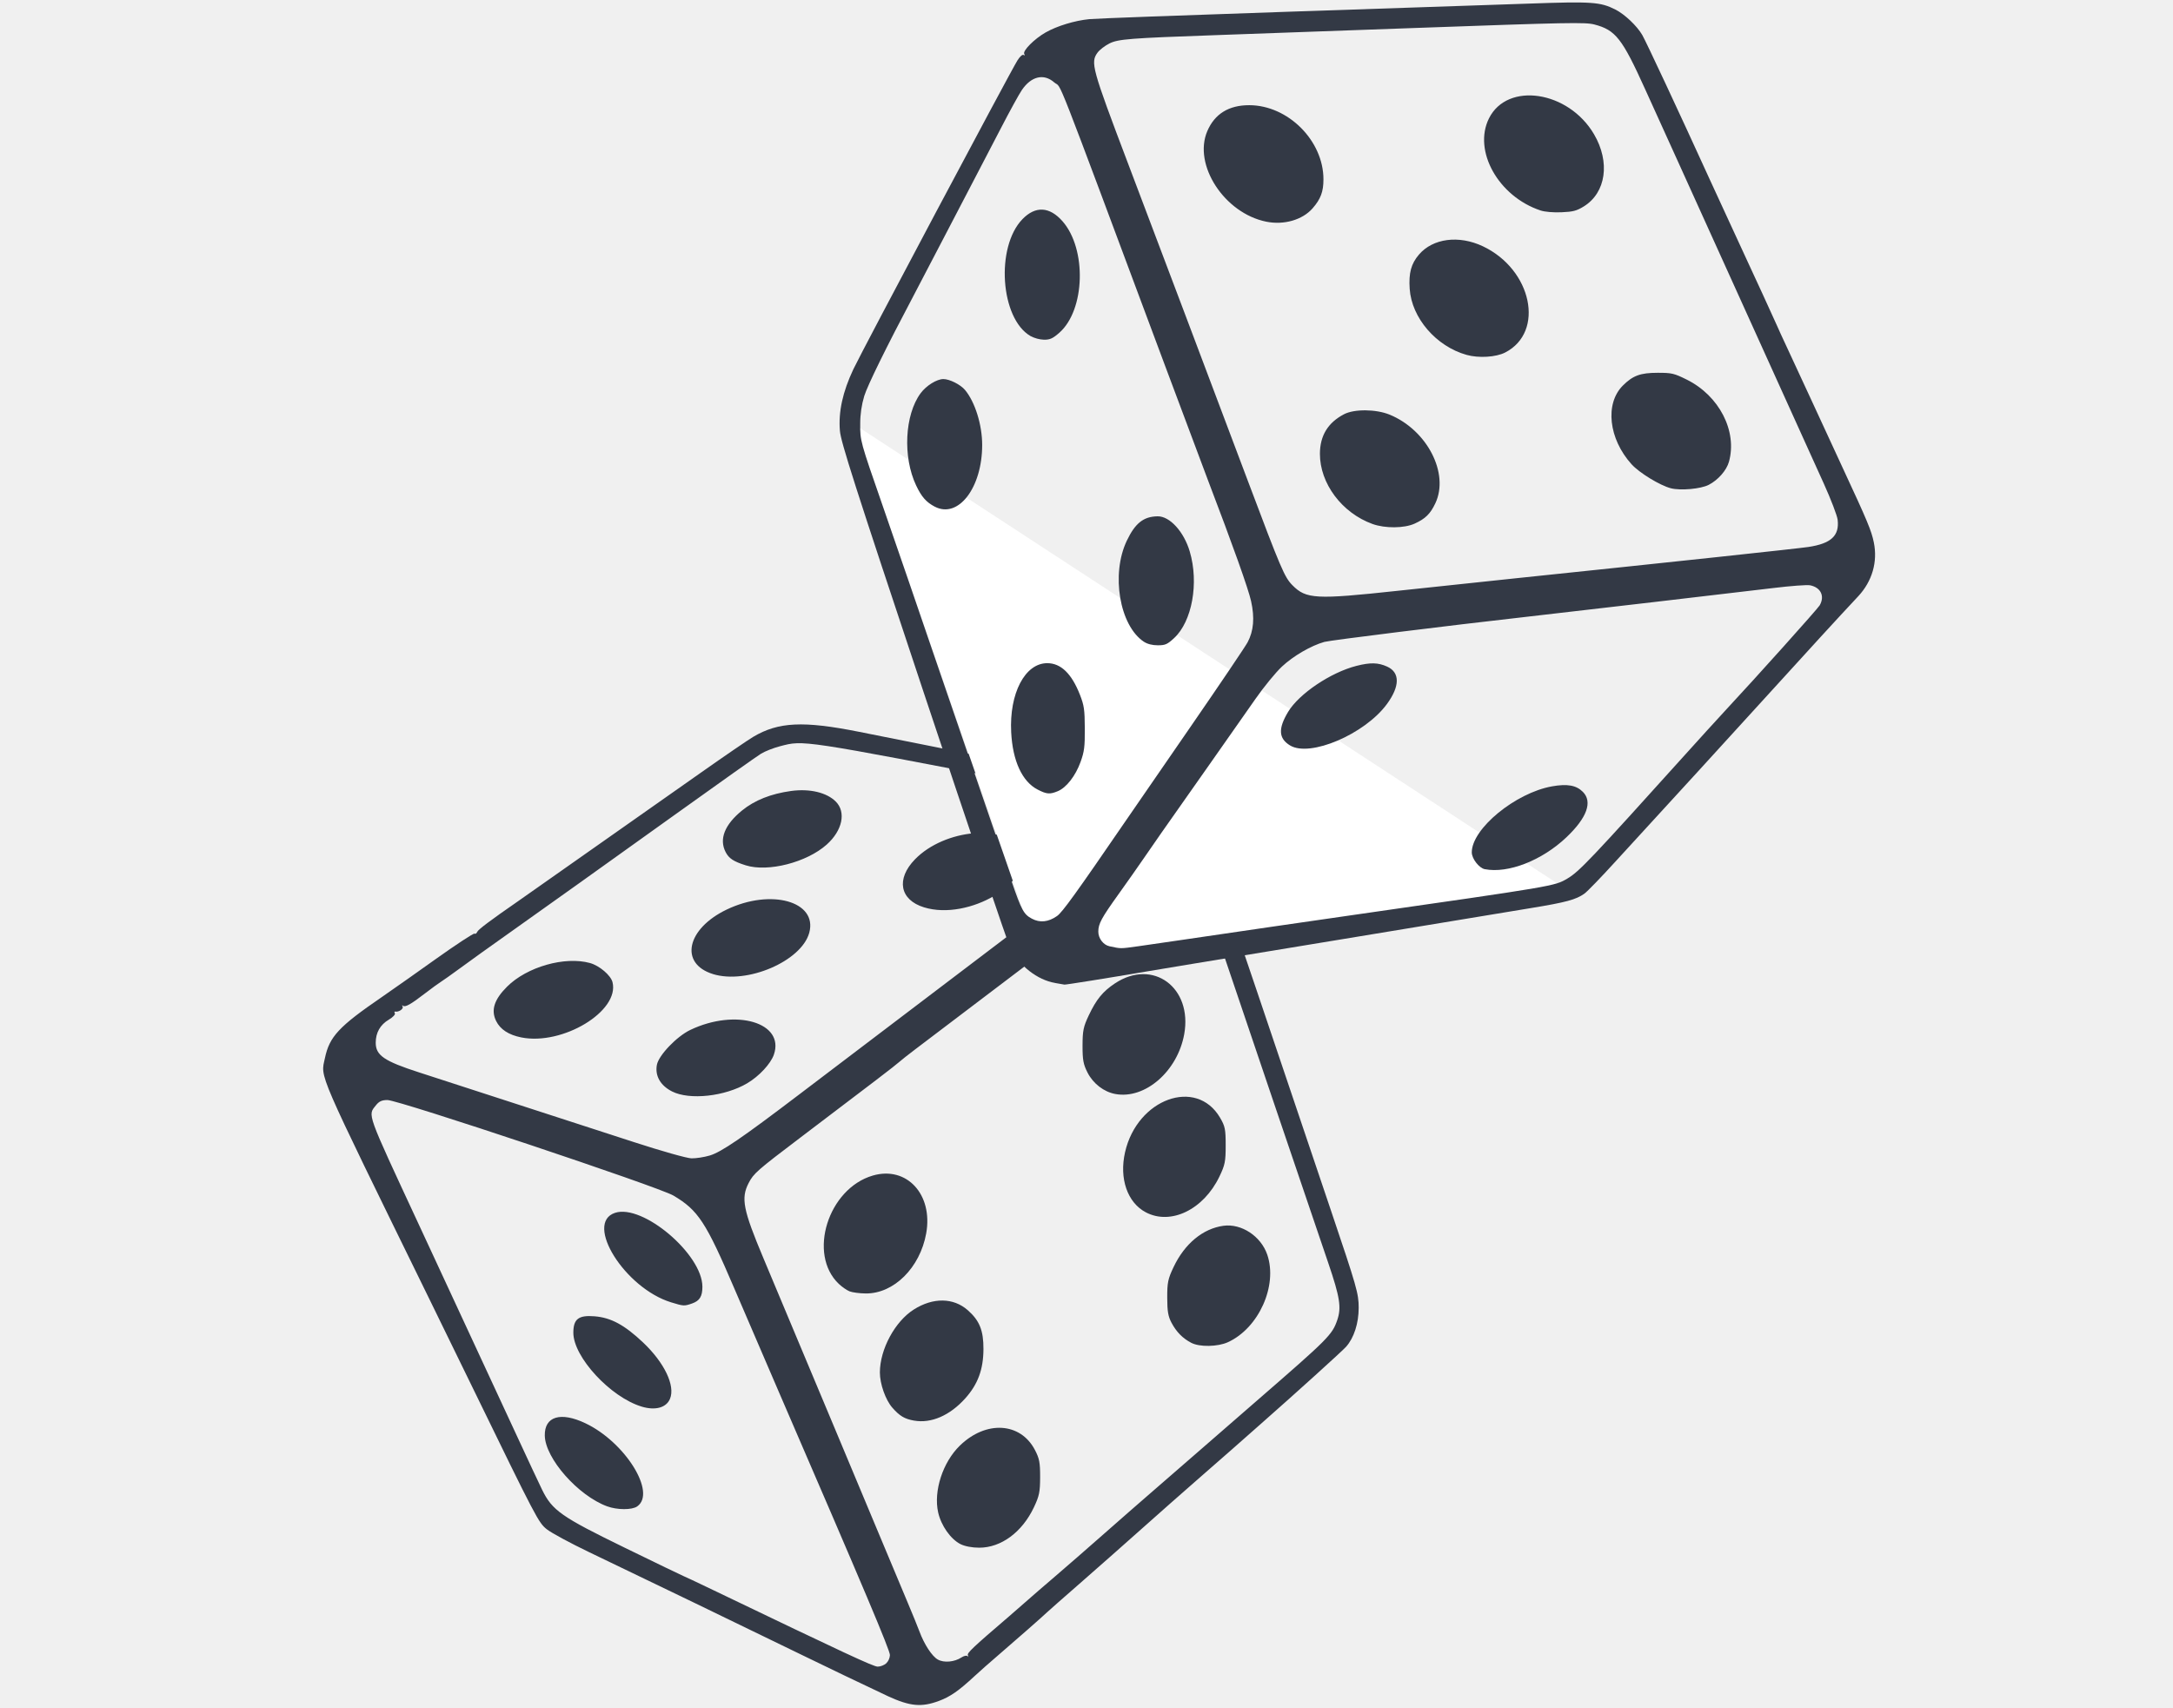
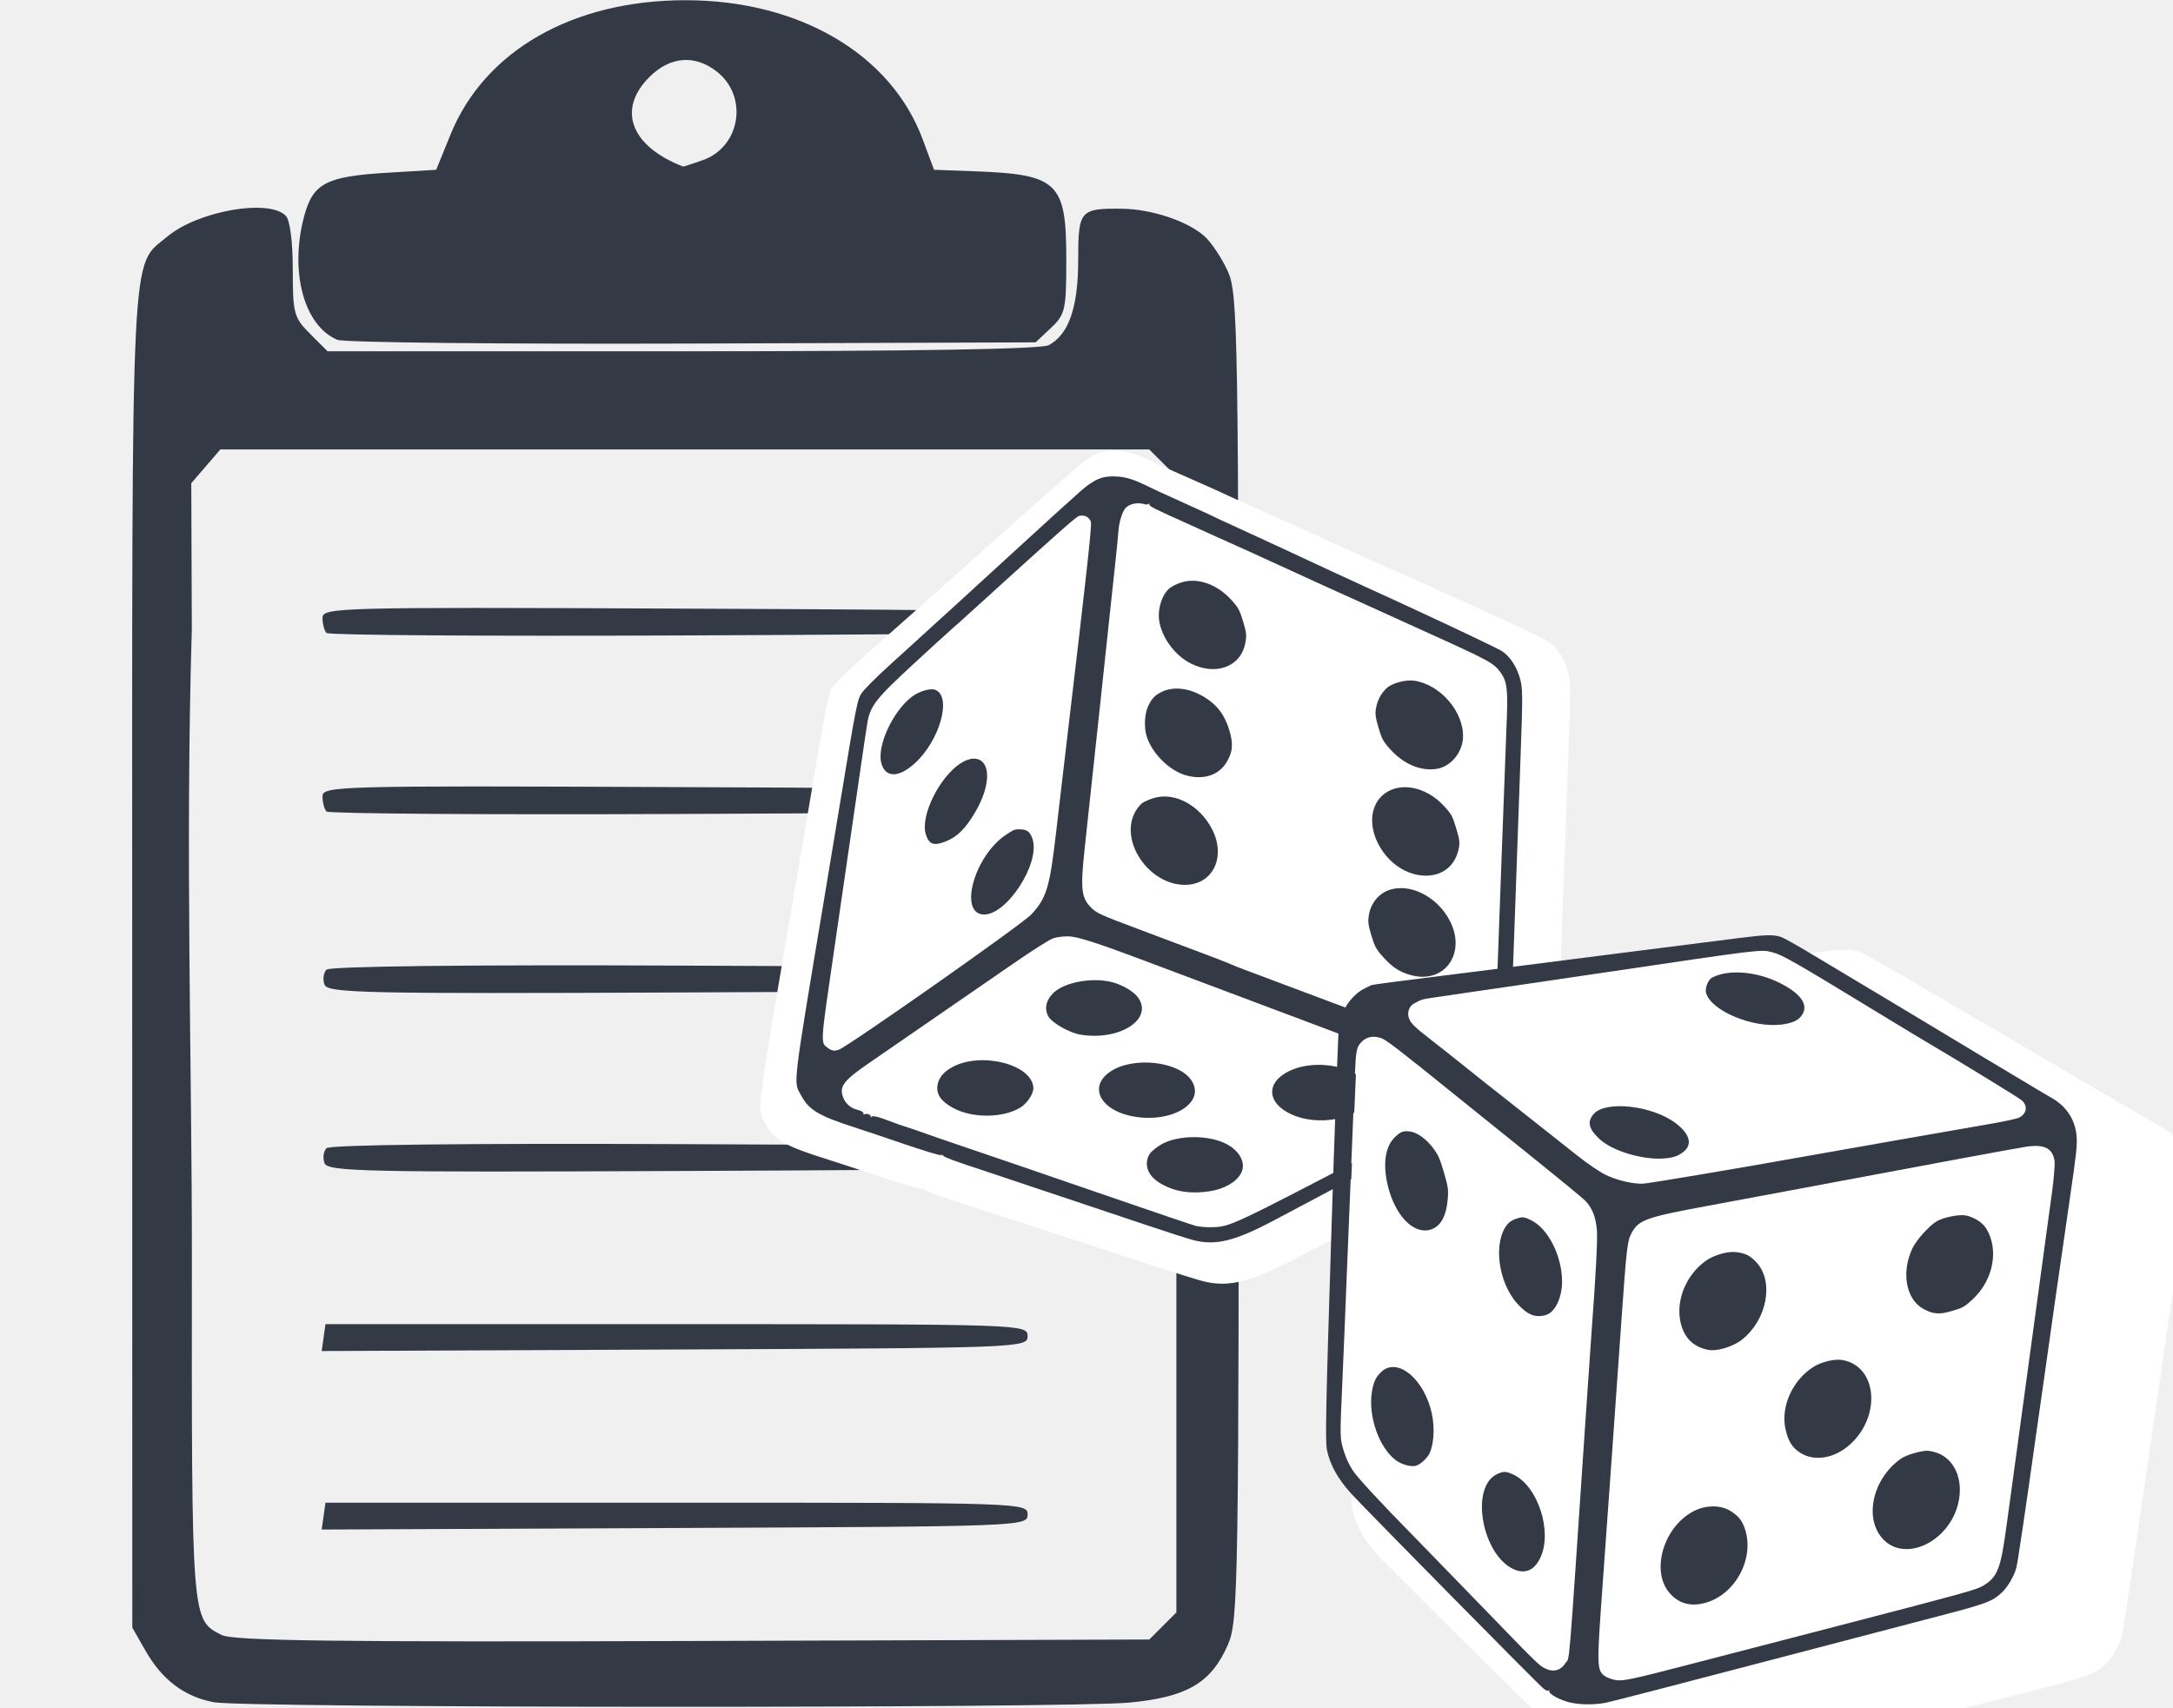
<svg xmlns="http://www.w3.org/2000/svg" width="504" height="395.995" viewBox="0 0 133.35 104.774">
-   <path d="M54.489 104.088a463.866 463.866 0 0 1-5.321-2.55 2638.808 2638.808 0 0 0-13.034-6.297c-1.145-.55-2.304-1.177-2.575-1.392-.51-.404-.63-.63-4.534-8.649a3778.63 3778.63 0 0 0-2.689-5.506c-7.006-14.314-6.659-13.514-6.397-14.76.277-1.32.853-1.939 3.48-3.74a314.33 314.33 0 0 0 3.295-2.322c1.266-.902 2.348-1.612 2.404-1.578.055.034.13-.013.165-.105.054-.142.797-.7 2.498-1.878.498-.344 8.011-5.627 11.261-7.918 1.43-1.007 2.863-1.988 3.186-2.179 1.542-.913 3.066-.986 6.466-.31 12.487 2.479 18.245 3.696 18.825 3.98 1.014.495 1.943 1.524 2.459 2.722.116.271 1.508 4.335 3.092 9.031l4.595 13.612c1.6 4.738 1.714 5.135 1.713 6.002 0 .955-.288 1.848-.773 2.395-.236.266-3.052 2.814-5.217 4.72a549.394 549.394 0 0 1-3.657 3.214c-1.089.95-2.732 2.4-3.65 3.22-.92.822-2.59 2.297-3.713 3.279-1.123.981-2.07 1.815-2.104 1.852-.11.119-2.138 1.902-3.031 2.665-.477.407-1.117.973-1.423 1.257-.972.903-1.489 1.264-2.182 1.523-1.077.403-1.772.34-3.14-.288zm-.103-2.016a.783.783 0 0 0 .226-.506c0-.298-1.494-3.838-6.804-16.118-.897-2.076-2.131-4.944-2.742-6.373-1.747-4.085-2.224-4.812-3.744-5.71-.9-.53-16.858-5.86-17.547-5.86-.341 0-.515.08-.709.326-.5.635-.613.322 2.651 7.346a6899.88 6899.88 0 0 1 6 12.931c.66 1.43 1.358 2.92 1.551 3.314.624 1.272 1.173 1.656 5.09 3.565 1.942.947 3.548 1.722 3.567 1.722.02 0 .863.397 1.875.884 8.09 3.886 9.797 4.68 10.06 4.682.165.001.402-.09.526-.203zm-17.13-9.635c-1.784-.656-3.796-2.938-3.824-4.339-.024-1.181.97-1.483 2.495-.757 2.44 1.16 4.371 4.264 3.176 5.101-.322.226-1.225.223-1.846-.005zm2.118-6.12c-1.912-.577-4.19-3.042-4.19-4.532 0-.842.317-1.088 1.301-1.009 1.01.081 1.838.529 2.98 1.608 1.307 1.237 1.984 2.651 1.651 3.454-.227.549-.9.734-1.742.48zm1.812-6.397c-2.84-.867-5.346-4.865-3.443-5.493 1.697-.56 5.361 2.54 5.361 4.536 0 .592-.168.864-.635 1.027-.48.167-.514.166-1.283-.07zm17.816 21.79c.149-.097.317-.134.373-.083.057.051.067.03.022-.048-.074-.13.28-.465 2.509-2.375.37-.318.899-.779 1.175-1.025.277-.247.953-.831 1.503-1.3a321.71 321.71 0 0 0 3.039-2.645c1.12-.987 2.394-2.1 2.829-2.475.435-.375 1.964-1.702 3.396-2.95l3.286-2.858c4.396-3.814 4.619-4.038 4.93-4.946.262-.766.162-1.402-.548-3.487a8946.454 8946.454 0 0 1-6.417-18.923c-.699-2.076-1.394-4.06-1.545-4.41-.358-.828-.843-1.285-1.453-1.367-.598-.08-.808.06-5.362 3.542a1314.57 1314.57 0 0 1-6.645 5.054c-2.34 1.78-3.267 2.482-3.935 2.984-.408.308-.854.66-.99.782-.244.22-1.572 1.236-6.018 4.603-2.704 2.049-2.906 2.226-3.212 2.821-.478.93-.34 1.632.913 4.615l2.1 5.011 2.257 5.383c.458 1.09 1.53 3.65 2.382 5.693.852 2.041 1.796 4.297 2.099 5.011.302.715.63 1.52.73 1.79.293.798.775 1.535 1.135 1.735.378.21 1.016.151 1.447-.131zm-.055-6.95c-.609-.307-1.194-1.137-1.376-1.952-.292-1.306.283-3.076 1.332-4.096 1.602-1.557 3.716-1.436 4.605.263.276.527.323.773.321 1.67-.002.915-.052 1.156-.383 1.856-.723 1.525-2.01 2.475-3.354 2.475-.434 0-.884-.085-1.145-.217zm-2.85-7.582c-.587-.103-.886-.28-1.339-.796-.416-.474-.765-1.463-.763-2.163.005-1.42.924-3.124 2.081-3.858 1.182-.75 2.429-.735 3.31.038.724.636.97 1.244.965 2.388-.005 1.253-.343 2.165-1.12 3.03-.942 1.048-2.084 1.544-3.134 1.36zm17.015-4.77c-.533-.278-.914-.663-1.217-1.23-.21-.393-.265-.71-.266-1.546-.002-.924.045-1.152.387-1.872.681-1.438 1.8-2.365 3.063-2.539 1.101-.15 2.295.634 2.686 1.765.657 1.903-.518 4.519-2.417 5.382-.622.282-1.731.302-2.236.039zm-20.975-3.162c-.17-.068-.467-.273-.66-.457-1.925-1.823-.661-5.851 2.085-6.65 2.08-.604 3.707 1.16 3.275 3.552-.38 2.107-1.985 3.701-3.71 3.684-.374-.003-.82-.062-.99-.13zm18.18-4.85c-1.133-.595-1.644-2.073-1.276-3.69.745-3.276 4.372-4.597 5.828-2.121.31.529.347.707.347 1.704 0 .993-.042 1.2-.387 1.918-.972 2.022-2.978 2.995-4.513 2.189zm-1.87-7.261c-.706-.13-1.36-.633-1.708-1.313-.259-.508-.309-.778-.307-1.658.002-.915.052-1.157.383-1.856.462-.98.866-1.472 1.61-1.964 2.324-1.54 4.766.256 4.246 3.123-.413 2.276-2.402 4.003-4.224 3.668zM43.554 70.91c.71-.211 1.974-1.074 5.516-3.767 4.2-3.194 5.853-4.448 8.822-6.696 1.565-1.186 3.799-2.88 4.964-3.767 1.165-.886 3.175-2.41 4.466-3.387 1.292-.977 2.44-1.932 2.553-2.123.424-.716.162-1.484-.615-1.809-.23-.095-2.853-.644-5.831-1.218-14.374-2.772-14.1-2.73-15.559-2.35-.401.104-.928.311-1.17.46-.242.148-2.612 1.826-5.266 3.73a2944.658 2944.658 0 0 1-11.898 8.49c-.147.101-.722.518-1.28.927-.557.408-1.107.798-1.222.866-.114.068-.541.38-.948.692-.89.686-1.231.875-1.362.757-.054-.048-.061-.024-.017.054.078.136-.242.354-.452.308-.056-.013-.067.034-.024.104.043.07-.122.244-.367.389-.531.313-.807.798-.807 1.418 0 .776.516 1.129 2.67 1.824a6415.445 6415.445 0 0 1 13.17 4.273c1.667.543 3.258.993 3.535.998.277.006.782-.072 1.122-.173zm-2.31-3.931c-.716-.361-1.06-.962-.933-1.634.11-.587 1.216-1.743 2.05-2.142 2.796-1.337 5.805-.45 5.13 1.513-.193.562-.906 1.329-1.638 1.761-1.368.809-3.534 1.045-4.61.502zm-9.258-3.317c-.774-.156-1.286-.491-1.542-1.01-.326-.664-.12-1.311.669-2.1 1.218-1.22 3.549-1.884 5.096-1.454.575.16 1.274.754 1.379 1.174.446 1.778-3.062 3.9-5.602 3.39zm11.758-3.89c-2.068-.645-1.609-2.777.851-3.956 2.72-1.303 5.584-.501 5.068 1.418-.472 1.75-3.83 3.19-5.92 2.539zm12.96-4.092c-1.488-.458-1.729-1.738-.555-2.946 1.825-1.877 5.613-2.202 6.42-.55.94 1.922-3.12 4.342-5.865 3.496zm-10.94-2.578c-.754-.238-1.031-.42-1.236-.815-.41-.794-.06-1.68 1.008-2.55.775-.631 1.774-1.028 3.013-1.198 1.14-.155 2.182.092 2.74.65.647.647.408 1.778-.556 2.639-1.227 1.096-3.6 1.704-4.968 1.274z" fill="#333945" stroke-width=".109" />
-   <path d="M52.415 26.035l11.429 32.882 32.48-4.21z" fill="#fff" stroke-width=".265" />
-   <path d="M64.747 60.32c-1.088-.183-2.202-1.054-2.752-2.152-.147-.292-2.542-7.365-5.325-15.718-4.244-12.744-5.07-15.32-5.128-16.015-.098-1.162.17-2.386.827-3.779.535-1.135 9.599-18.193 10.066-18.945.152-.243.309-.383.38-.339.079.048.093.026.04-.06-.116-.187.62-.927 1.31-1.32.704-.4 1.787-.73 2.69-.818.39-.039 5.817-.24 12.059-.449C85.156.517 91.881.29 93.859.22c3.837-.136 4.352-.1 5.27.365.573.29 1.32.996 1.649 1.558.234.4 2.26 4.737 4.18 8.948.316.693 1.351 2.938 2.3 4.989a417.5 417.5 0 0 1 1.811 3.947c.048.121.32.713.603 1.316.284.603.935 2.01 1.448 3.125.512 1.116 1.402 3.04 1.976 4.277 1.508 3.244 1.747 3.817 1.895 4.542.243 1.194-.099 2.378-.952 3.298l-1.071 1.151c-.366.392-1.874 2.04-3.351 3.664-4.006 4.399-7.637 8.375-8.271 9.056-.31.332-1.289 1.402-2.178 2.378-.888.977-1.76 1.878-1.936 2.004-.52.37-1.124.534-3.282.887-1.123.184-5.916.975-10.65 1.757-4.734.782-9.224 1.522-9.978 1.642-.754.121-2.086.342-2.96.492-2.35.4-4.974.82-5.041.806-.032-.008-.29-.052-.574-.1zm5.066-2.247c.271-.038 1.48-.213 2.686-.39 3.874-.57 7.38-1.08 10.472-1.524 12.506-1.794 12.42-1.78 13.21-2.243.727-.427 1.407-1.143 7.393-7.784a301.11 301.11 0 0 1 2.358-2.59c1.789-1.918 5.62-6.188 5.737-6.395.323-.567.069-1.098-.59-1.23-.182-.036-1.19.038-2.24.166-1.758.214-12.784 1.5-15.067 1.757-4.965.56-12.148 1.451-12.5 1.551-.823.232-1.907.863-2.602 1.513-.382.357-1.112 1.248-1.623 1.981-.511.734-1.793 2.56-2.848 4.06-3.167 4.5-3.32 4.718-3.984 5.689-.352.514-1.048 1.505-1.548 2.202-1.082 1.51-1.267 1.85-1.267 2.337 0 .413.31.817.689.897.711.152.647.152 1.724.002zm21.304-4.734c-.35-.068-.799-.648-.799-1.033 0-1.448 2.673-3.647 4.921-4.05.937-.167 1.49-.07 1.894.335.612.611.255 1.595-1.014 2.797-1.5 1.42-3.57 2.228-5.002 1.95zm-11.95-7.594c-.706-.43-.74-1.028-.12-2.06.67-1.113 2.612-2.42 4.194-2.823.857-.218 1.33-.206 1.885.045.794.361.787 1.208-.02 2.304-1.357 1.844-4.718 3.278-5.938 2.534zm-14.303 10.47c.33-.232 1.135-1.347 4.273-5.924.454-.664 2.254-3.275 4-5.804 1.744-2.529 3.286-4.812 3.425-5.073.371-.698.44-1.503.213-2.524-.166-.753-1.11-3.4-2.63-7.379a1893.6 1893.6 0 0 1-2.671-7.127c-7.04-18.86-6.262-16.873-6.778-17.326-.64-.563-1.411-.382-1.988.467-.174.256-.75 1.305-1.28 2.33a563.258 563.258 0 0 1-1.484 2.85c-.286.544-1.174 2.246-1.973 3.784-.8 1.538-1.663 3.19-1.918 3.673-1.661 3.137-2.811 5.478-3.017 6.14a5.893 5.893 0 0 0-.247 1.7c-.01 1.04-.007 1.055 1.4 5.1.462 1.326 1.15 3.325 1.532 4.44.38 1.116.972 2.843 1.314 3.838l1.317 3.838a20490.95 20490.95 0 0 0 3.727 10.865c.607 1.773.743 2.024 1.239 2.29.496.267 1.012.214 1.546-.158zm-1.186-7.761c-.95-.49-1.535-1.754-1.625-3.52-.123-2.384.846-4.238 2.213-4.238.835 0 1.498.64 2.005 1.936.258.66.294.91.3 2.066.006 1.133-.03 1.42-.262 2.063-.307.85-.866 1.57-1.393 1.79-.49.204-.68.19-1.238-.097zm6.522-9.07c-1.496-.987-2.032-4.143-1.053-6.2.515-1.081 1.029-1.488 1.894-1.5.743-.01 1.61.939 1.97 2.158.573 1.932.144 4.298-.963 5.319-.417.384-.54.438-1 .438-.333 0-.64-.078-.848-.216zm-12.833-8.29c-.526-.275-.814-.601-1.148-1.306-.828-1.746-.702-4.33.275-5.655.345-.468.992-.87 1.398-.871.377-.001 1.05.337 1.324.664.618.737 1.057 2.143 1.057 3.38 0 2.627-1.465 4.537-2.906 3.787zm5.867-10.474c-1.85-1.078-2.147-5.466-.486-7.175.795-.818 1.658-.772 2.453.13 1.499 1.703 1.394 5.446-.191 6.842-.404.355-.572.431-.942.43a1.958 1.958 0 0 1-.834-.227zm22.51 15.638c1.943-.21 5.185-.554 7.206-.764 9.82-1.022 17.343-1.827 18.02-1.928 1.4-.21 1.916-.688 1.8-1.672-.03-.255-.412-1.253-.849-2.218l-1.59-3.51c-.439-.964-2.091-4.615-3.673-8.113a4480.834 4480.834 0 0 0-3.725-8.224 1806.11 1806.11 0 0 1-1.976-4.355c-1.41-3.117-1.814-3.632-3.115-3.971-.556-.145-1.632-.124-10.951.212l-12.253.44c-5.305.187-6.02.242-6.556.512-.278.14-.607.393-.73.563-.44.606-.35.94 1.857 6.763 2.368 6.251 4.64 12.27 7.363 19.504 2.043 5.43 2.255 5.927 2.742 6.418.841.85 1.434.882 6.43.343zm-1.515-4.102c-1.879-.677-3.236-2.49-3.23-4.314.005-1.108.49-1.903 1.477-2.421.628-.33 1.965-.318 2.798.023 2.301.942 3.675 3.602 2.81 5.438-.309.653-.612.951-1.275 1.252-.638.289-1.81.299-2.58.022zm18.306-2.193c-.67-.173-1.937-.947-2.413-1.475-1.407-1.558-1.645-3.715-.534-4.826.617-.616 1.076-.785 2.14-.785.864 0 1.004.033 1.776.415 1.997.987 3.119 3.165 2.597 5.044-.146.528-.669 1.124-1.244 1.418-.489.251-1.727.362-2.322.209zM90 21.778c-1.87-.524-3.372-2.268-3.492-4.054-.066-.972.088-1.54.569-2.101.854-.998 2.446-1.206 3.919-.511 3.015 1.421 3.823 5.259 1.373 6.519-.562.29-1.626.356-2.369.147zm-12.292-8.174c-2.574-.519-4.508-3.493-3.618-5.562.455-1.057 1.321-1.59 2.576-1.587 2.379.006 4.55 2.177 4.55 4.548 0 .762-.17 1.214-.67 1.785-.623.709-1.756 1.034-2.838.816zm16.832-.688c-2.59-.859-4.158-3.661-3.166-5.653 1.129-2.263 4.88-1.696 6.446.975 1.004 1.713.739 3.584-.628 4.43-.438.27-.66.328-1.368.358-.506.021-1.022-.023-1.284-.11z" fill="#333945" stroke-width=".103" />
+   <path d="M13.104 104.457c-1.8-.348-3.152-1.369-4.17-3.15l-.815-1.426-.006-41c-.007-44.816-.121-42.448 2.147-44.357 1.866-1.57 6.217-2.344 7.268-1.293.267.267.438 1.564.438 3.315 0 2.692.068 2.944 1.067 3.943l1.068 1.068h21.778c14.24 0 22.022-.13 22.481-.376 1.229-.658 1.806-2.328 1.806-5.227 0-3.049.105-3.172 2.677-3.145 1.814.019 4.019.752 5.067 1.684.417.37 1.06 1.33 1.428 2.134.638 1.39.671 3.448.679 42.122.008 38.966-.02 40.726-.676 42.209-1.03 2.326-2.499 3.185-6.027 3.523-3.757.36-54.339.339-56.21-.023zm58.255-4.677l.832-.832V29.245l-.832-.832-.832-.831H13.521l-.892 1.036-.891 1.036.033 8.964c-.404 13.342.009 27.114.004 38.343-.017 22.579-.029 22.428 1.815 23.368.712.363 6.91.443 28.921.372l28.016-.09.831-.831zm-51.502-6.742l.117-.825h21.544c21.3 0 21.544.008 21.544.73s-.275.732-21.661.825l-21.661.094zm0-10.955l.117-.824h21.544c21.3 0 21.544.008 21.544.73 0 .721-.275.732-21.661.825l-21.661.094zm.058-10.705c-.121-.316-.066-.73.123-.919.209-.209 8.702-.306 21.684-.249 21.065.093 21.34.104 21.34.825 0 .72-.275.731-21.463.824-19.253.085-21.486.035-21.684-.48zm0-10.954c-.121-.317-.066-.73.123-.92.209-.208 8.702-.306 21.684-.249 21.065.093 21.34.104 21.34.825 0 .72-.275.732-21.463.825-19.253.084-21.486.035-21.684-.481zm.123-10.626c-.136-.136-.247-.55-.247-.919 0-.646.831-.669 21.636-.578 21.36.093 21.635.103 21.635.824s-.275.732-21.39.825c-11.763.052-21.499-.017-21.634-.152zm0-10.955c-.136-.135-.247-.549-.247-.918 0-.647.831-.67 21.636-.579 21.36.093 21.635.104 21.635.825 0 .72-.275.731-21.39.824-11.763.052-21.499-.016-21.634-.152zM10.55 53.058c4.108-210.27 2.054-105.136 0 0zm10.153-32.206c-2.056-.858-2.95-4.197-2.033-7.6.539-2.002 1.35-2.426 5.066-2.65l3.033-.183.876-2.158C29.734 3.112 35.153.013 42.066.013c6.972 0 12.607 3.302 14.553 8.528l.699 1.878 2.507.093c5.1.19 5.61.679 5.61 5.39 0 3.114-.063 3.395-.942 4.222l-.942.885-21.058.074c-11.582.04-21.387-.063-21.789-.23zm22.414-11.02c2.322-.81 2.823-3.904.879-5.433-1.354-1.065-2.875-.943-4.15.333-1.992 1.991-1.142 4.242 2.073 5.49.02.009.56-.167 1.198-.39z" fill="#333945" />
+   <g fill="#fff" stroke-width="1.161">
+     <path d="M67.935 28.95l-2.603 1.154-13.96 12.272-4.09 24.573 2.474 3.304 24.947 8.17 2-.165 7.385-3.737-.732 17.924 1.33 2.437 13.677 13.41 4.225.49 25.656-6.48 1.603-2.214 3.819-28.254-1.9-2.53-17.92-10.516-18.849 2.274.958-18.952-.999-2.169-25.84-11.524z" />
+     <path d="M66.089 28.673c-.467.399-2.182 1.915-3.812 3.37a2281.066 2281.066 0 0 1-9.323 8.295c-.82.727-1.632 1.519-1.805 1.76-.327.453-.37.666-1.633 8.146a3136.66 3136.66 0 0 1-.875 5.138c-2.287 13.361-2.197 12.625-1.667 13.576.56 1.008 1.196 1.372 3.84 2.201.55.173 2.05.663 3.334 1.09 1.283.428 2.364.744 2.402.702.038-.041.112-.02.164.045.081.103.84.377 2.557.923.501.16 8.098 2.637 11.385 3.713 1.446.474 2.889.924 3.206 1.001 1.517.369 2.808.058 5.482-1.318 9.818-5.053 14.327-7.444 14.74-7.815.726-.65 1.245-1.714 1.377-2.816.03-.248.18-3.896.334-8.106.153-4.21.354-9.702.447-12.204.156-4.248.152-4.599-.065-5.305-.238-.778-.702-1.435-1.244-1.763-.263-.16-3.251-1.55-5.536-2.577A485.27 485.27 0 0 0 85.539 35a452.042 452.042 0 0 1-3.854-1.737 486.982 486.982 0 0 0-3.92-1.767 186.777 186.777 0 0 1-2.22-.998c-.121-.07-2.262-1.03-3.199-1.435-.5-.215-1.176-.52-1.502-.678-1.037-.499-1.56-.667-2.203-.71-1-.066-1.566.154-2.552.998zm.416 1.666a.67.67 0 0 1 .316.358c.074.243-.292 3.489-1.668 14.781-.233 1.91-.55 4.545-.704 5.858-.441 3.752-.658 4.46-1.706 5.56-.62.65-12.628 8.869-13.204 9.036-.285.083-.45.06-.673-.093-.577-.396-.593-.113.384-6.628.98-6.543 1.438-9.604 1.79-11.99.196-1.325.407-2.709.47-3.076.205-1.187.568-1.634 3.366-4.14a225.032 225.032 0 0 1 2.552-2.27c.016-.004.622-.533 1.347-1.175 5.792-5.13 7.021-6.193 7.24-6.258a.806.806 0 0 1 .49.037zM54.591 42.35c-1.328.968-2.441 3.315-2.115 4.464.275.968 1.18.972 2.274.01 1.75-1.538 2.59-4.535 1.382-4.927-.325-.105-1.079.117-1.54.454zm3.295 4.47c-1.454.935-2.743 3.496-2.371 4.71.21.686.535.809 1.338.505.823-.31 1.405-.876 2.09-2.033.784-1.325.997-2.641.52-3.214-.328-.392-.937-.38-1.577.032zm3.11 4.77c-2.158 1.398-3.256 5.262-1.509 5.311 1.559.044 3.848-3.37 3.35-4.997-.147-.482-.356-.663-.786-.682-.443-.02-.471-.01-1.055.368zm9.458-22.077c.148.043.298.033.332-.022.035-.056.048-.04.03.034-.029.123.35.31 2.69 1.325.388.168.945.416 1.238.55.292.133 1.003.445 1.58.692.576.248 2.016.886 3.199 1.417 1.182.532 2.524 1.13 2.981 1.328.458.2 2.066.91 3.574 1.577 1.509.669 3.065 1.357 3.459 1.53 4.625 2.039 4.867 2.167 5.353 2.831.41.56.485 1.103.412 2.974-.194 4.913-.537 13.953-.646 16.972-.066 1.86-.153 3.645-.192 3.966-.092.763-.384 1.252-.874 1.467-.479.21-.69.148-5.364-1.582a1165.429 1165.429 0 0 0-6.814-2.502c-2.4-.88-3.349-1.228-4.032-1.475-.418-.15-.878-.329-1.022-.395-.26-.12-1.623-.625-6.178-2.288-2.77-1.011-2.984-1.107-3.388-1.517-.632-.641-.69-1.247-.388-3.98l.506-4.593.545-4.933c.11-.998.368-3.345.571-5.215.203-1.87.43-3.936.505-4.592.075-.655.148-1.391.164-1.635.046-.721.266-1.438.517-1.689.263-.262.81-.37 1.242-.245zm1.686 5.676c-.432.397-.714 1.215-.663 1.923.081 1.135 1.004 2.437 2.134 3.013 1.728.879 3.464.267 3.784-1.333.099-.496.077-.708-.148-1.438-.23-.745-.332-.93-.783-1.42-.985-1.066-2.297-1.527-3.42-1.2-.364.106-.718.284-.904.455zm-.491 6.867c-.465.226-.671.444-.92.974-.23.487-.276 1.378-.1 1.947.359 1.156 1.551 2.32 2.702 2.637 1.175.323 2.213.009 2.756-.835.447-.694.501-1.25.212-2.18-.317-1.019-.826-1.68-1.69-2.195-1.05-.625-2.128-.752-2.96-.348zm15.41-.248c-.376.355-.599.761-.71 1.296-.079.372-.045.644.162 1.325.23.753.325.927.79 1.43.928 1.007 2.095 1.49 3.193 1.324.958-.145 1.76-1.074 1.805-2.09.075-1.71-1.559-3.555-3.362-3.796-.59-.079-1.521.175-1.878.511zm-16.742 7.671a2.24 2.24 0 0 0-.439.533c-1.153 1.952.907 4.926 3.401 4.91 1.89-.014 2.81-1.845 1.852-3.689-.843-1.624-2.581-2.533-4.019-2.1-.312.094-.67.25-.795.346zm16.403-.466c-.798.76-.857 2.088-.147 3.314 1.44 2.488 4.801 2.683 5.4.313.128-.506.114-.66-.134-1.473-.248-.809-.335-.967-.802-1.468-1.317-1.41-3.235-1.716-4.317-.686zm.248 6.368c-.558.277-.98.846-1.1 1.484-.09.477-.065.709.156 1.426.23.744.332.93.783 1.419.63.685 1.09.988 1.835 1.208 2.326.69 3.92-1.367 2.77-3.576-.912-1.753-3.005-2.676-4.444-1.961zM65.22 58.354c.646-.001 1.918.395 5.55 1.728a4332.7 4332.7 0 0 0 9.042 3.31c1.604.586 3.893 1.423 5.088 1.862a2065.9 2065.9 0 0 0 4.577 1.674c1.323.482 2.522.98 2.664 1.109.532.48.505 1.169-.064 1.622-.168.134-2.224 1.218-4.57 2.41-11.322 5.75-11.103 5.65-12.417 5.694-.362.013-.854-.028-1.093-.09-.24-.062-2.639-.854-5.332-1.759a2614.547 2614.547 0 0 0-12.06-4.025 92.974 92.974 0 0 1-1.3-.443 28.457 28.457 0 0 0-1.238-.41 15.151 15.151 0 0 1-.965-.333c-.916-.342-1.248-.413-1.327-.286-.033.053-.045.035-.028-.039.032-.13-.29-.23-.455-.14-.043.023-.064-.013-.045-.08.018-.067-.163-.17-.404-.228-.522-.126-.873-.454-1.028-.959-.194-.632.15-1.045 1.776-2.134 2.724-1.825 7.688-5.16 9.942-6.68 1.259-.848 2.476-1.6 2.706-1.672.23-.072.672-.131.981-.131zm-.951 3.763c-.508.467-.645 1.04-.372 1.557.238.452 1.451 1.124 2.248 1.246 2.67.41 4.963-1.044 3.91-2.478-.302-.411-1.089-.862-1.808-1.037-1.345-.326-3.214.008-3.978.712zm-6.91 4.95c-.608.315-.952.713-1.037 1.198-.108.62.226 1.097 1.083 1.548 1.322.697 3.435.672 4.621-.054.441-.27.877-.924.86-1.291-.07-1.557-3.532-2.434-5.527-1.4zm10.796.312c-1.567 1.028-.652 2.653 1.699 3.015 2.597.401 4.792-.948 3.881-2.385-.83-1.311-3.996-1.669-5.58-.63zm11.852.184c-1.129.735-1.01 1.836.271 2.534 1.993 1.086 5.24.43 5.504-1.111.306-1.794-3.69-2.779-5.775-1.423zm-8.5 4.758c-.571.377-.757.593-.83.964-.145.746.369 1.383 1.479 1.832.804.326 1.738.407 2.816.244.991-.15 1.8-.605 2.128-1.196.38-.683-.102-1.546-1.122-2.013-1.3-.595-3.435-.514-4.47.17z" />
+     <path d="M83.815 92.751l1.354-29.559 28.197-4.462z" />
+     <path d="M85.574 61.83c-.864.413-1.578 1.393-1.764 2.421-.05.274-.288 6.617-.531 14.096-.37 11.412-.418 13.71-.293 14.29.207.971.736 1.903 1.633 2.878.73.794 12.558 12.486 13.136 12.985.187.162.354.238.403.184.053-.058.07-.043.047.04-.05.18.75.604 1.425.756.688.155 1.675.16 2.451.013.336-.063 4.922-1.218 10.191-2.565a9420.334 9420.334 0 0 1 12.617-3.218c3.24-.821 3.663-.976 4.314-1.578.406-.376.854-1.132.99-1.67.095-.381.708-4.407 1.263-8.303.091-.642.396-2.722.678-4.623.281-1.9.52-3.545.53-3.655.01-.11.09-.658.176-1.218.086-.56.28-1.864.43-2.898.15-1.033.414-2.816.586-3.963.452-3.01.509-3.534.451-4.16-.094-1.032-.675-1.913-1.617-2.455l-1.183-.678c-.403-.23-2.074-1.206-3.714-2.17a2197.05 2197.05 0 0 0-9.17-5.366c-.342-.195-1.427-.829-2.413-1.408-.986-.58-1.94-1.102-2.118-1.162-.527-.175-1.073-.161-2.965.075-.984.123-5.187.643-9.339 1.156-4.151.513-8.089 1.002-8.749 1.087-.66.085-1.829.228-2.597.32-2.063.243-4.36.54-4.413.567-.025.014-.23.113-.455.221zm4.794.6c.237-.036 1.29-.187 2.343-.335 3.38-.478 6.438-.914 9.132-1.304 10.9-1.577 10.825-1.568 11.6-1.382.714.17 1.461.589 8.12 4.543a264.09 264.09 0 0 0 2.616 1.538c1.973 1.127 6.24 3.674 6.39 3.814.41.384.33.878-.187 1.145-.143.074-1.004.259-1.914.41-1.522.253-11.058 1.884-13.03 2.229-4.29.75-10.516 1.77-10.835 1.774-.746.01-1.809-.24-2.552-.6-.408-.198-1.24-.747-1.85-1.22-.61-.473-2.136-1.65-3.392-2.614-3.77-2.896-3.951-3.037-4.749-3.666-.422-.334-1.251-.972-1.842-1.418-1.281-.967-1.52-1.2-1.641-1.595-.103-.337.055-.74.351-.899.557-.296.504-.28 1.44-.42zm18.986-1.32c-.275.14-.506.721-.41 1.034.361 1.18 3.143 2.322 5.123 2.103.824-.091 1.262-.305 1.5-.732.358-.647-.185-1.361-1.546-2.032-1.607-.792-3.54-.947-4.667-.374zm-8.094 9.087c-.483.523-.363 1.019.413 1.708.838.744 2.787 1.337 4.21 1.28.77-.03 1.163-.155 1.563-.495.574-.486.357-1.174-.59-1.871-1.595-1.172-4.761-1.524-5.596-.622zm-14.565-5.052c.335.108 1.285.821 5.048 3.787.546.43 2.701 2.12 4.79 3.756 2.09 1.635 3.947 3.12 4.128 3.3.484.478.742 1.117.808 2.003.048.654-.08 3.039-.36 6.65-.048.629-.253 3.533-.455 6.454-1.18 17.072-1.026 15.264-1.345 15.759-.395.614-1.084.654-1.778.103-.21-.167-.952-.88-1.65-1.587a484.627 484.627 0 0 0-1.952-1.962c-.374-.373-1.54-1.543-2.592-2.602a752.236 752.236 0 0 0-2.52-2.526c-2.17-2.151-3.714-3.779-4.051-4.268a4.951 4.951 0 0 1-.63-1.325c-.269-.844-.269-.857-.101-4.493.054-1.193.132-2.988.172-3.99.04-1 .104-2.551.142-3.445l.144-3.446a16975.743 16975.743 0 0 1 .406-9.755c.066-1.591.117-1.83.465-2.167.348-.337.792-.42 1.331-.246zm.944 6.61c-.673.63-.845 1.8-.481 3.261.492 1.972 1.764 3.247 2.907 2.915.697-.203 1.092-.886 1.192-2.064.051-.6.02-.813-.264-1.756-.277-.924-.38-1.15-.733-1.617-.469-.618-1.115-1.067-1.61-1.119-.462-.048-.617.01-1.01.38zm7.713 5.803c-1.005 1.167-.666 3.868.665 5.305.7.756 1.23.962 1.956.762.624-.172 1.112-1.156 1.11-2.236-.004-1.713-.952-3.536-2.131-4.098-.445-.212-.562-.226-.945-.115-.28.082-.516.22-.655.382zm-8.66 9.87c-.371.351-.53.687-.634 1.343-.257 1.623.493 3.697 1.64 4.54.405.296 1.046.467 1.386.369.315-.091.794-.53.941-.863.332-.75.349-2.002.04-3.01-.654-2.14-2.355-3.339-3.372-2.379zm7.515 7.106c-1.277 1.327-.431 4.974 1.383 5.962.868.473 1.578.226 2.018-.703.828-1.75-.193-4.774-1.866-5.525-.426-.191-.585-.213-.894-.121-.21.062-.494.233-.641.387zm14.916-18.207c1.675-.3 4.47-.809 6.212-1.128 8.462-1.554 14.95-2.726 15.541-2.808 1.224-.17 1.774.095 1.922.924.039.215-.032 1.121-.156 2.013l-.455 3.245c-.126.892-.596 4.268-1.046 7.501-.45 3.234-.928 6.655-1.063 7.604-.136.949-.39 2.761-.567 4.027-.4 2.881-.61 3.399-1.613 3.991-.429.254-1.333.498-9.206 2.488l-10.35 2.619c-4.48 1.137-5.091 1.265-5.607 1.176-.267-.046-.605-.173-.751-.282-.52-.386-.526-.68-.134-5.96.421-5.666.82-11.121 1.292-17.675.354-4.92.407-5.375.691-5.893.492-.897.979-1.067 5.29-1.842zm-.244 3.71c-1.402 1.007-2.084 2.813-1.624 4.298.28.901.883 1.431 1.838 1.613.606.116 1.72-.218 2.332-.698 1.689-1.327 2.174-3.827.993-5.112-.42-.458-.748-.627-1.378-.71-.605-.08-1.587.196-2.161.608zm15.846-2.662c-.517.304-1.382 1.242-1.65 1.788-.786 1.61-.447 3.425.758 4.06.67.352 1.095.378 1.984.12.722-.21.831-.271 1.381-.77 1.423-1.289 1.818-3.336.914-4.739-.255-.395-.84-.753-1.394-.853-.471-.086-1.534.124-1.993.394zm-8.436 9.712c-1.432.881-2.253 2.667-1.908 4.151.188.807.458 1.232 1 1.573.962.605 2.345.387 3.402-.536 2.166-1.89 1.885-5.213-.477-5.644-.542-.099-1.448.106-2.017.456zm-8.236 9.645c-2.021 1.048-2.896 3.94-1.636 5.41.643.75 1.5.974 2.548.666 1.987-.583 3.26-2.88 2.67-4.81-.19-.62-.445-.948-1.007-1.291-.696-.426-1.724-.416-2.575.025zm14.24-3.53c-1.95 1.33-2.562 3.993-1.236 5.374 1.507 1.57 4.501.196 5.144-2.36.412-1.64-.276-3.1-1.63-3.456-.433-.113-.633-.107-1.232.04-.429.106-.849.268-1.046.402z" />
+   </g>
+   <g stroke-width="1.279">
+     <path d="M67.942 30.415l-2.333 1.061-12.512 11.287-3.665 22.6 2.217 3.038 22.36 7.514 1.792-.152 6.619-3.436-.656 16.483 1.192 2.242 12.258 12.333 3.787.451 22.995-5.96 1.436-2.036 3.423-25.985-1.702-2.327-16.062-9.671-16.893 2.09.858-17.429-.895-1.995L69 29.925z" fill="#fff" />
+     <path d="M66.288 30.16a362.61 362.61 0 0 0-3.417 3.1 2062.793 2062.793 0 0 1-8.356 7.629c-.735.668-1.463 1.396-1.618 1.617-.292.418-.33.614-1.464 7.493-.177 1.08-.53 3.206-.784 4.725-2.05 12.288-1.968 11.611-1.494 12.486.503.927 1.072 1.262 3.443 2.025.492.158 1.837.61 2.987 1.002 1.15.393 2.12.684 2.153.645.034-.038.1-.019.147.042.073.095.754.347 2.292.849.449.146 7.258 2.425 10.204 3.415 1.296.435 2.59.85 2.874.92 1.36.34 2.517.054 4.913-1.212 8.8-4.648 12.84-6.846 13.212-7.188.65-.598 1.115-1.576 1.234-2.589.026-.229.16-3.584.298-7.456l.4-11.223c.141-3.907.137-4.23-.057-4.879-.214-.716-.63-1.32-1.115-1.622-.236-.146-2.914-1.425-4.962-2.37a429.469 429.469 0 0 0-3.458-1.59 400.146 400.146 0 0 1-3.454-1.597c-.872-.41-2.453-1.141-3.513-1.626a165.33 165.33 0 0 1-1.99-.917c-.109-.065-2.027-.948-2.867-1.32a44.46 44.46 0 0 1-1.347-.623c-.929-.46-1.397-.614-1.974-.653-.897-.062-1.403.142-2.287.917zm.373 1.533a.612.612 0 0 1 .283.329c.066.223-.262 3.208-1.495 13.594-.209 1.756-.493 4.18-.631 5.387-.396 3.45-.59 4.101-1.529 5.113-.556.599-11.318 8.157-11.835 8.311-.255.077-.403.055-.603-.086-.517-.364-.531-.104.344-6.095.88-6.018 1.29-8.833 1.605-11.027.175-1.218.365-2.491.422-2.83.183-1.091.508-1.502 3.015-3.807a203.469 203.469 0 0 1 2.288-2.087c.014-.004.558-.49 1.207-1.081 5.192-4.719 6.293-5.696 6.49-5.756a.705.705 0 0 1 .439.035zM55.982 42.738c-1.19.89-2.187 3.05-1.895 4.105.246.89 1.058.895 2.038.01 1.568-1.414 2.322-4.171 1.239-4.531-.291-.097-.967.107-1.381.417zm2.954 4.111c-1.303.86-2.459 3.215-2.126 4.332.189.63.48.744 1.2.465.738-.287 1.259-.807 1.872-1.87.704-1.22.895-2.43.466-2.957-.293-.36-.838-.349-1.412.03zm2.787 4.387c-1.934 1.285-2.918 4.84-1.352 4.885 1.397.04 3.449-3.1 3.003-4.596-.133-.444-.32-.61-.705-.628-.397-.018-.422-.009-.946.34zM70.2 30.932c.133.04.267.03.298-.02.03-.051.043-.037.027.03-.026.114.314.286 2.41 1.22.348.155.848.382 1.11.505.262.122.899.41 1.416.637.517.228 1.807.814 2.867 1.303A361.76 361.76 0 0 0 81 35.83c.41.183 1.852.836 3.204 1.45l3.1 1.408c4.145 1.874 4.362 1.992 4.798 2.602.367.516.434 1.015.368 2.735-.173 4.519-.48 12.833-.578 15.61-.06 1.71-.137 3.352-.172 3.647-.083.701-.344 1.152-.783 1.35-.43.193-.619.136-4.808-1.456a1027.618 1027.618 0 0 0-6.107-2.3c-2.15-.81-3.002-1.13-3.615-1.357a16.71 16.71 0 0 1-.916-.364c-.232-.11-1.454-.575-5.536-2.104-2.484-.93-2.675-1.018-3.037-1.395-.566-.59-.619-1.147-.348-3.66l.454-4.224.488-4.537c.1-.918.33-3.076.512-4.796.182-1.72.386-3.62.453-4.224.066-.602.132-1.28.146-1.504.042-.663.239-1.322.464-1.552.235-.242.727-.341 1.113-.226zm1.512 5.22c-.388.365-.64 1.117-.595 1.769.073 1.044.9 2.241 1.913 2.77 1.548.809 3.105.246 3.39-1.225.09-.457.07-.652-.132-1.323-.206-.685-.297-.855-.702-1.305-.882-.981-2.058-1.405-3.065-1.104-.325.097-.643.261-.81.418zm-.44 6.316c-.418.208-.602.408-.826.895-.206.448-.247 1.268-.088 1.791.32 1.063 1.39 2.134 2.42 2.425 1.054.298 1.984.008 2.471-.768.4-.638.449-1.149.19-2.005-.284-.937-.74-1.545-1.516-2.019-.94-.574-1.907-.69-2.652-.32zm13.81-.228c-.336.326-.536.7-.636 1.192-.07.342-.04.591.146 1.218.205.693.291.852.708 1.316.832.925 1.877 1.37 2.862 1.217.858-.133 1.578-.988 1.618-1.922.067-1.573-1.398-3.27-3.014-3.491-.528-.073-1.364.16-1.683.47zm-15.005 7.055a2.05 2.05 0 0 0-.393.49c-1.034 1.795.813 4.53 3.048 4.515 1.694-.012 2.518-1.697 1.66-3.392-.755-1.494-2.314-2.33-3.602-1.932-.28.087-.6.23-.713.319zm14.702-.43c-.715.7-.768 1.92-.132 3.049 1.29 2.288 4.303 2.467 4.84.287.115-.465.102-.607-.12-1.354-.222-.744-.3-.89-.719-1.35-1.18-1.298-2.9-1.578-3.87-.631zM85 54.723c-.5.255-.878.779-.986 1.366-.08.438-.058.651.14 1.31.206.685.298.855.702 1.305.565.63.977.909 1.644 1.112 2.086.634 3.514-1.257 2.483-3.289-.817-1.612-2.693-2.462-3.983-1.804zm-19.49 2.735c.578 0 1.718.364 4.973 1.59 3.86 1.453 5.378 2.024 8.104 3.044 1.438.538 3.49 1.31 4.56 1.713 1.071.403 2.918 1.096 4.103 1.539 1.186.443 2.26.902 2.387 1.02.477.442.453 1.075-.057 1.492-.15.123-1.993 1.12-4.095 2.215-10.148 5.289-9.953 5.197-11.13 5.238-.324.011-.765-.026-.98-.083-.214-.057-2.365-.785-4.778-1.617a2301.88 2301.88 0 0 0-10.81-3.702 81.881 81.881 0 0 1-1.165-.408 25.048 25.048 0 0 0-1.11-.376c-.1-.026-.49-.164-.864-.307-.82-.314-1.118-.38-1.19-.263-.03.049-.04.032-.024-.036.028-.12-.261-.211-.408-.13-.04.022-.058-.01-.041-.072.017-.062-.146-.156-.362-.21a1.22 1.22 0 0 1-.921-.882c-.174-.582.134-.96 1.591-1.963 2.442-1.678 6.89-4.745 8.912-6.143 1.127-.78 2.219-1.472 2.425-1.538.206-.066.602-.12.88-.12zm-.854 3.461c-.455.43-.578.957-.333 1.432.214.416 1.3 1.034 2.015 1.147 2.392.376 4.448-.96 3.504-2.28-.27-.378-.975-.793-1.62-.953-1.206-.3-2.88.007-3.566.654zm-6.193 4.553c-.545.29-.853.656-.929 1.102-.097.57.202 1.009.97 1.424 1.185.64 3.08.617 4.142-.05.395-.248.786-.85.77-1.188-.062-1.431-3.165-2.238-4.953-1.288zm9.677.287c-1.405.945-.585 2.44 1.522 2.773 2.328.368 4.295-.872 3.479-2.194-.744-1.206-3.582-1.535-5.001-.58zm10.622.17c-1.011.675-.906 1.687.243 2.33 1.787.999 4.697.395 4.933-1.023.274-1.65-3.308-2.555-5.176-1.308zm-7.618 4.375c-.512.347-.679.545-.744.887-.13.686.33 1.271 1.325 1.685.721.3 1.559.374 2.524.224.889-.138 1.614-.557 1.908-1.1.34-.629-.091-1.422-1.006-1.852-1.165-.546-3.079-.472-4.007.156z" fill="#333945" />
+     <path d="M82.175 89.092l1.214-27.185 25.272-4.103z" fill="#fff" />
+     <path d="M83.752 60.654c-.775.38-1.414 1.282-1.581 2.227-.044.252-.259 6.085-.476 12.964-.332 10.495-.374 12.61-.263 13.143.186.893.66 1.75 1.464 2.646.654.73 11.255 11.483 11.773 11.942.168.149.318.219.361.17.048-.054.063-.04.043.036-.045.165.672.555 1.277.695.616.143 1.5.148 2.197.013.301-.059 4.412-1.12 9.134-2.36a8268.24 8268.24 0 0 1 11.308-2.96c2.905-.755 3.283-.897 3.866-1.45.365-.346.766-1.041.887-1.536.086-.351.635-4.054 1.133-7.637.082-.59.355-2.503.607-4.25.252-1.749.466-3.262.475-3.363.01-.1.08-.605.158-1.12.077-.515.251-1.714.386-2.665.135-.95.37-2.59.525-3.645.405-2.767.456-3.25.404-3.825-.085-.95-.605-1.76-1.45-2.258l-1.06-.624c-.36-.212-1.859-1.11-3.328-1.995-3.984-2.4-7.593-4.568-8.22-4.936-.305-.18-1.278-.762-2.162-1.295-.884-.533-1.738-1.013-1.898-1.068-.473-.161-.962-.149-2.657.069l-8.37 1.063c-3.722.472-7.25.922-7.842 1-.592.077-1.64.21-2.328.293-1.849.225-3.909.497-3.956.523-.022.012-.206.104-.407.203zm4.297.552c.212-.033 1.156-.171 2.1-.308 3.028-.44 5.77-.84 8.184-1.2 9.77-1.45 9.702-1.442 10.398-1.27.639.157 1.309.542 7.277 4.178.925.564 1.98 1.2 2.345 1.414 1.768 1.037 5.592 3.38 5.726 3.508.369.353.297.808-.166 1.053-.129.068-.901.238-1.716.377-1.364.233-9.912 1.733-11.68 2.05-3.844.69-9.424 1.627-9.71 1.632-.668.01-1.621-.22-2.287-.552-.366-.182-1.112-.687-1.658-1.122-.547-.435-1.915-1.517-3.04-2.404-3.38-2.664-3.542-2.793-4.257-3.372-.378-.307-1.121-.893-1.65-1.304-1.15-.89-1.363-1.103-1.472-1.467-.092-.31.05-.681.315-.826.499-.273.451-.258 1.291-.387zm17.016-1.214c-.247.128-.453.663-.367.951.323 1.085 2.817 2.136 4.591 1.934.74-.084 1.132-.28 1.344-.673.322-.595-.165-1.252-1.385-1.869-1.44-.729-3.172-.87-4.183-.343zm-7.254 8.358c-.433.48-.325.936.37 1.57.75.685 2.498 1.23 3.773 1.178.69-.029 1.042-.143 1.402-.455.514-.448.32-1.08-.53-1.722-1.429-1.077-4.267-1.401-5.015-.571zm-13.054-4.646c.3.099 1.151.755 4.524 3.482.49.396 2.421 1.95 4.293 3.454 1.873 1.504 3.538 2.87 3.7 3.035.434.44.665 1.028.724 1.843.043.601-.072 2.794-.322 6.115-.043.579-.227 3.25-.408 5.936-1.059 15.701-.92 14.039-1.206 14.493-.354.565-.972.602-1.593.095-.188-.153-.854-.81-1.48-1.46-.626-.65-1.413-1.461-1.749-1.804a953.28 953.28 0 0 1-2.323-2.393 683.365 683.365 0 0 0-2.258-2.323c-1.945-1.978-3.33-3.475-3.632-3.926a4.606 4.606 0 0 1-.565-1.217c-.24-.777-.24-.789-.09-4.133.05-1.097.119-2.748.155-3.669.036-.92.093-2.347.127-3.169l.13-3.169a16018.06 16018.06 0 0 1 .363-8.972c.059-1.463.104-1.682.416-1.992.312-.31.71-.386 1.194-.226zm.846 6.078c-.603.58-.758 1.656-.432 3 .441 1.813 1.581 2.986 2.606 2.68.625-.186.979-.815 1.069-1.898.045-.552.017-.747-.237-1.615-.248-.85-.34-1.057-.657-1.487-.42-.568-1-.982-1.443-1.029-.414-.044-.553.01-.906.349zm6.912 5.337c-.9 1.073-.596 3.557.597 4.879.627.695 1.103.885 1.753.7.559-.158.996-1.062.994-2.056-.003-1.575-.853-3.252-1.91-3.769-.398-.195-.503-.208-.846-.105-.25.075-.463.202-.588.351zm-7.76 9.078c-.334.323-.476.631-.569 1.234-.23 1.493.442 3.401 1.47 4.175.363.273.937.43 1.242.34.282-.083.711-.487.843-.793.298-.69.313-1.842.036-2.769-.587-1.967-2.11-3.07-3.022-2.187zm6.734 6.535c-1.144 1.22-.386 4.574 1.24 5.483.778.435 1.415.208 1.808-.646.742-1.61-.172-4.39-1.672-5.082-.382-.176-.524-.196-.801-.111a1.53 1.53 0 0 0-.575.356zm13.37-16.745c1.5-.277 4.006-.744 5.567-1.038 7.584-1.428 13.4-2.506 13.93-2.582 1.096-.156 1.589.087 1.722.85.034.198-.029 1.031-.14 1.852l-.408 2.984c-.113.82-.535 3.925-.938 6.899-.403 2.973-.832 6.12-.953 6.993-.12.872-.35 2.539-.507 3.703-.36 2.65-.547 3.126-1.446 3.67-.384.234-1.195.458-8.25 2.29a22917 22917 0 0 0-9.278 2.407c-4.016 1.046-4.563 1.164-5.025 1.082-.24-.042-.543-.159-.673-.259-.466-.356-.472-.626-.12-5.481.377-5.212.734-10.229 1.157-16.256.318-4.524.366-4.943.62-5.42.44-.825.877-.981 4.741-1.694zm-.22 3.412c-1.256.926-1.867 2.588-1.455 3.953.251.829.792 1.316 1.647 1.484.544.106 1.543-.201 2.09-.643 1.514-1.22 1.95-3.52.89-4.701-.377-.42-.67-.576-1.234-.653-.542-.074-1.423.18-1.938.56zm14.203-2.448c-.463.28-1.239 1.142-1.478 1.644-.705 1.481-.402 3.15.679 3.734.6.324.98.348 1.778.11.647-.193.745-.249 1.237-.707 1.276-1.186 1.63-3.069.82-4.359-.229-.363-.753-.693-1.25-.785-.422-.078-1.374.115-1.786.363zm-7.56 8.932c-1.284.81-2.02 2.453-1.711 3.818.168.742.41 1.133.896 1.446.862.557 2.102.357 3.05-.493 1.94-1.738 1.689-4.794-.428-5.19-.486-.091-1.298.097-1.808.419zm-7.382 8.87c-1.812.964-2.597 3.624-1.467 4.975.576.69 1.345.896 2.284.613 1.78-.536 2.922-2.648 2.392-4.424-.17-.57-.398-.871-.902-1.187-.624-.392-1.545-.383-2.307.023zm12.762-3.246c-1.747 1.222-2.296 3.672-1.108 4.942 1.35 1.444 4.035.18 4.61-2.17.37-1.508-.247-2.85-1.46-3.178-.388-.105-.568-.099-1.105.037-.384.097-.76.245-.937.37z" fill="#333945" />
+   </g>
</svg>
